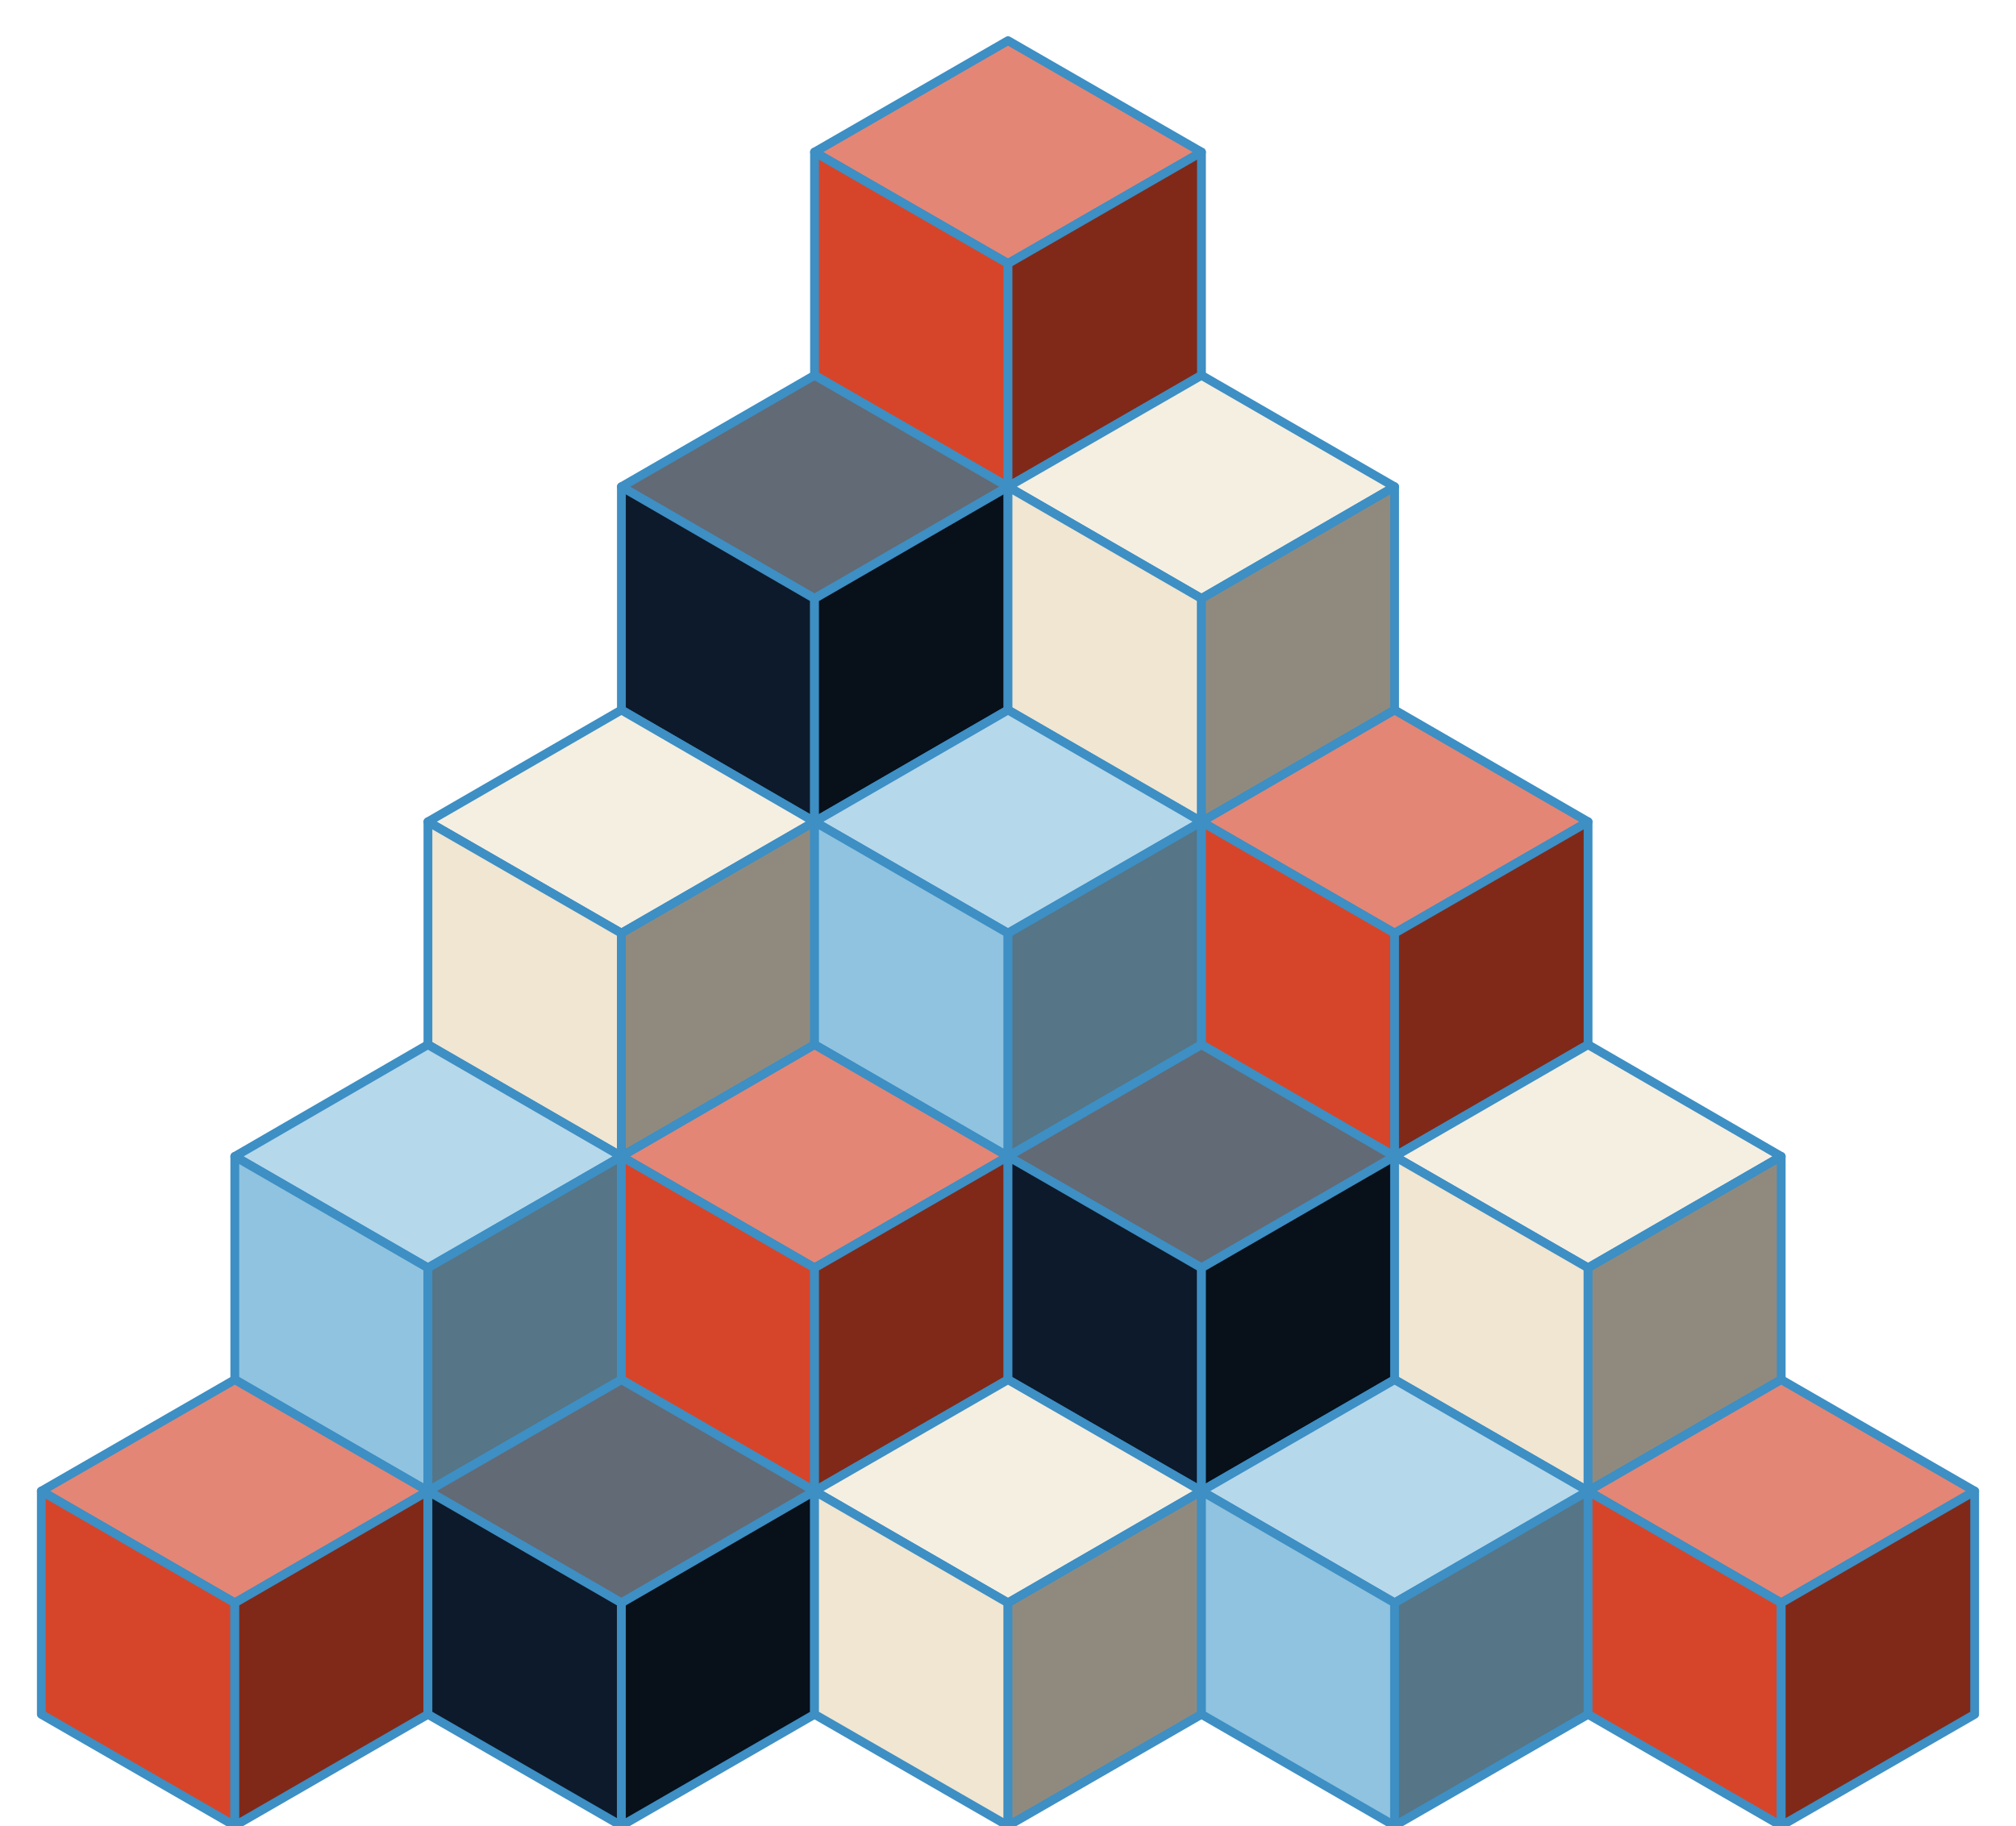
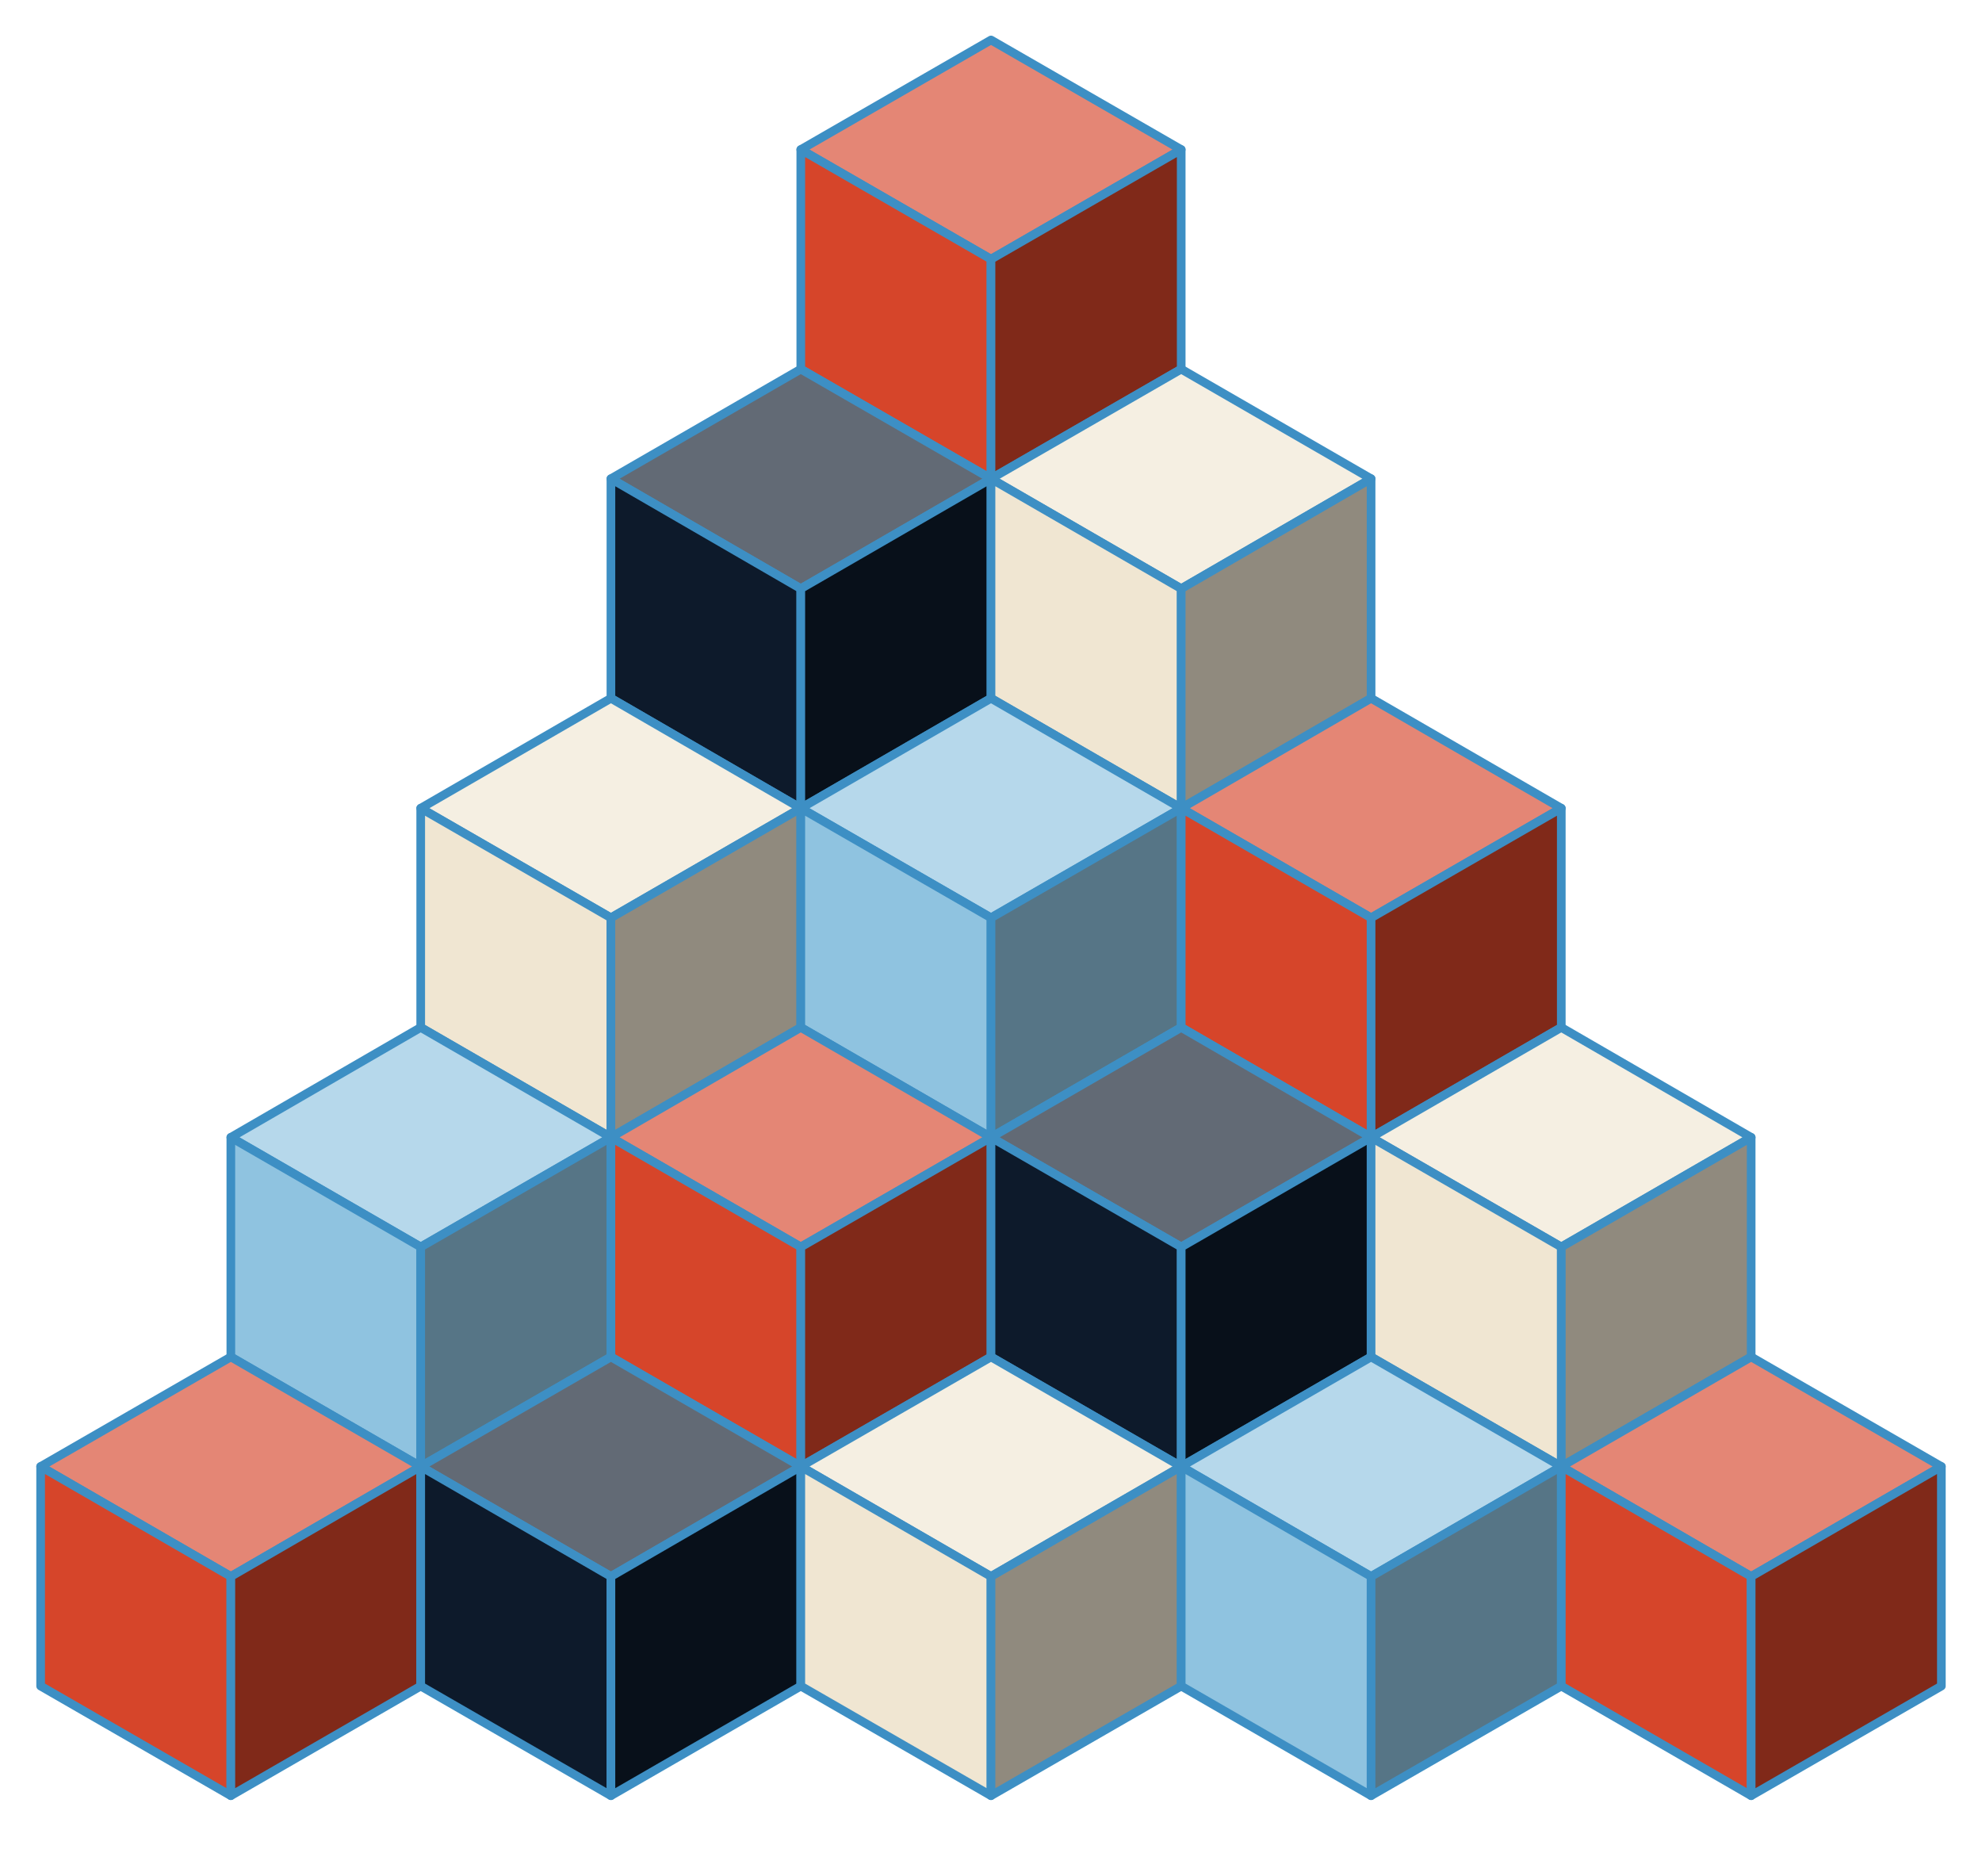
- <svg xmlns="http://www.w3.org/2000/svg" width="595" height="539" viewBox="502.7 345.5 594.6 539">
+ <svg xmlns="http://www.w3.org/2000/svg" width="595" height="563" viewBox="502.7 345.5 594.6 563.0">
  <defs>
    <filter id="grana">
      <feTurbulence type="fractalNoise" baseFrequency=".9" numOctaves="2" />
      <feColorMatrix values="0 0 0 0 0 0 0 0 0 0 0 0 0 0 0 0 0 0 .55 0" />
    </filter>
  </defs>
  <svg x="0" y="342" width="1600" height="558" viewBox="0 0 1600 558" overflow="hidden">
    <polygon points="800.0,15.5 857.1,48.4 800.0,81.3 742.9,48.4" fill="#e48675" stroke="#3d8fc4" stroke-width="2.6" stroke-linejoin="round" />
    <polygon points="742.9,48.4 800.0,81.3 800.0,147.2 742.9,114.3" fill="#d6452a" stroke="#3d8fc4" stroke-width="2.6" stroke-linejoin="round" />
    <polygon points="800.0,81.3 857.1,48.4 857.1,114.3 800.0,147.2" fill="#802919" stroke="#3d8fc4" stroke-width="2.6" stroke-linejoin="round" />
    <polygon points="742.9,114.3 800.0,147.2 742.9,180.2 685.9,147.2" fill="#626a75" stroke="#3d8fc4" stroke-width="2.6" stroke-linejoin="round" />
    <polygon points="685.9,147.2 742.9,180.2 742.9,246.1 685.9,213.1" fill="#0d1a2b" stroke="#3d8fc4" stroke-width="2.6" stroke-linejoin="round" />
    <polygon points="742.9,180.2 800.0,147.2 800.0,213.1 742.9,246.1" fill="#08101a" stroke="#3d8fc4" stroke-width="2.6" stroke-linejoin="round" />
    <polygon points="857.1,114.3 914.1,147.2 857.1,180.2 800.0,147.2" fill="#f5efe2" stroke="#3d8fc4" stroke-width="2.6" stroke-linejoin="round" />
    <polygon points="800.0,147.2 857.1,180.2 857.1,246.1 800.0,213.1" fill="#f0e6d2" stroke="#3d8fc4" stroke-width="2.6" stroke-linejoin="round" />
    <polygon points="857.1,180.2 914.1,147.2 914.1,213.1 857.1,246.1" fill="#908a7e" stroke="#3d8fc4" stroke-width="2.6" stroke-linejoin="round" />
    <polygon points="685.9,213.1 742.9,246.1 685.9,279.0 628.8,246.1" fill="#f5efe2" stroke="#3d8fc4" stroke-width="2.6" stroke-linejoin="round" />
    <polygon points="628.8,246.1 685.9,279.0 685.9,344.9 628.8,311.9" fill="#f0e6d2" stroke="#3d8fc4" stroke-width="2.6" stroke-linejoin="round" />
    <polygon points="685.9,279.0 742.9,246.1 742.9,311.9 685.9,344.9" fill="#908a7e" stroke="#3d8fc4" stroke-width="2.6" stroke-linejoin="round" />
    <polygon points="800.0,213.1 857.1,246.1 800.0,279.0 742.9,246.1" fill="#b6d8eb" stroke="#3d8fc4" stroke-width="2.6" stroke-linejoin="round" />
    <polygon points="742.9,246.1 800.0,279.0 800.0,344.9 742.9,311.9" fill="#8fc3e0" stroke="#3d8fc4" stroke-width="2.6" stroke-linejoin="round" />
    <polygon points="800.0,279.0 857.1,246.1 857.1,311.9 800.0,344.9" fill="#567586" stroke="#3d8fc4" stroke-width="2.6" stroke-linejoin="round" />
    <polygon points="914.1,213.1 971.2,246.1 914.1,279.0 857.1,246.1" fill="#e48675" stroke="#3d8fc4" stroke-width="2.6" stroke-linejoin="round" />
    <polygon points="857.1,246.1 914.1,279.0 914.1,344.9 857.1,311.9" fill="#d6452a" stroke="#3d8fc4" stroke-width="2.6" stroke-linejoin="round" />
    <polygon points="914.1,279.0 971.2,246.1 971.2,311.9 914.1,344.9" fill="#802919" stroke="#3d8fc4" stroke-width="2.6" stroke-linejoin="round" />
    <polygon points="628.8,311.9 685.9,344.9 628.8,377.8 571.8,344.9" fill="#b6d8eb" stroke="#3d8fc4" stroke-width="2.6" stroke-linejoin="round" />
    <polygon points="571.8,344.9 628.8,377.8 628.8,443.7 571.8,410.8" fill="#8fc3e0" stroke="#3d8fc4" stroke-width="2.6" stroke-linejoin="round" />
    <polygon points="628.8,377.8 685.9,344.9 685.9,410.8 628.8,443.7" fill="#567586" stroke="#3d8fc4" stroke-width="2.6" stroke-linejoin="round" />
    <polygon points="742.9,311.9 800.0,344.9 742.9,377.8 685.9,344.9" fill="#e48675" stroke="#3d8fc4" stroke-width="2.6" stroke-linejoin="round" />
    <polygon points="685.9,344.9 742.9,377.8 742.9,443.7 685.9,410.8" fill="#d6452a" stroke="#3d8fc4" stroke-width="2.6" stroke-linejoin="round" />
    <polygon points="742.9,377.8 800.0,344.9 800.0,410.8 742.9,443.7" fill="#802919" stroke="#3d8fc4" stroke-width="2.6" stroke-linejoin="round" />
    <polygon points="857.1,311.9 914.1,344.9 857.1,377.8 800.0,344.9" fill="#626a75" stroke="#3d8fc4" stroke-width="2.6" stroke-linejoin="round" />
    <polygon points="800.0,344.9 857.1,377.8 857.1,443.7 800.0,410.8" fill="#0d1a2b" stroke="#3d8fc4" stroke-width="2.6" stroke-linejoin="round" />
    <polygon points="857.1,377.8 914.1,344.9 914.1,410.8 857.1,443.7" fill="#08101a" stroke="#3d8fc4" stroke-width="2.6" stroke-linejoin="round" />
    <polygon points="971.2,311.9 1028.2,344.9 971.2,377.8 914.1,344.9" fill="#f5efe2" stroke="#3d8fc4" stroke-width="2.6" stroke-linejoin="round" />
    <polygon points="914.1,344.9 971.2,377.8 971.2,443.7 914.1,410.8" fill="#f0e6d2" stroke="#3d8fc4" stroke-width="2.6" stroke-linejoin="round" />
    <polygon points="971.2,377.8 1028.2,344.9 1028.2,410.8 971.2,443.7" fill="#908a7e" stroke="#3d8fc4" stroke-width="2.6" stroke-linejoin="round" />
    <polygon points="571.8,410.8 628.8,443.7 571.8,476.7 514.7,443.7" fill="#e48675" stroke="#3d8fc4" stroke-width="2.6" stroke-linejoin="round" />
    <polygon points="514.7,443.7 571.8,476.7 571.8,542.5 514.7,509.6" fill="#d6452a" stroke="#3d8fc4" stroke-width="2.6" stroke-linejoin="round" />
    <polygon points="571.8,476.7 628.8,443.7 628.8,509.6 571.8,542.5" fill="#802919" stroke="#3d8fc4" stroke-width="2.6" stroke-linejoin="round" />
    <polygon points="685.9,410.8 742.9,443.7 685.9,476.7 628.8,443.7" fill="#626a75" stroke="#3d8fc4" stroke-width="2.6" stroke-linejoin="round" />
    <polygon points="628.8,443.7 685.9,476.7 685.9,542.5 628.8,509.6" fill="#0d1a2b" stroke="#3d8fc4" stroke-width="2.6" stroke-linejoin="round" />
    <polygon points="685.9,476.7 742.9,443.7 742.9,509.6 685.9,542.5" fill="#08101a" stroke="#3d8fc4" stroke-width="2.6" stroke-linejoin="round" />
    <polygon points="800.0,410.8 857.1,443.7 800.0,476.7 742.9,443.7" fill="#f5efe2" stroke="#3d8fc4" stroke-width="2.6" stroke-linejoin="round" />
    <polygon points="742.9,443.7 800.0,476.7 800.0,542.5 742.9,509.6" fill="#f0e6d2" stroke="#3d8fc4" stroke-width="2.6" stroke-linejoin="round" />
    <polygon points="800.0,476.7 857.1,443.7 857.1,509.6 800.0,542.5" fill="#908a7e" stroke="#3d8fc4" stroke-width="2.6" stroke-linejoin="round" />
    <polygon points="914.1,410.8 971.2,443.7 914.1,476.7 857.1,443.7" fill="#b6d8eb" stroke="#3d8fc4" stroke-width="2.6" stroke-linejoin="round" />
    <polygon points="857.1,443.7 914.1,476.7 914.1,542.5 857.1,509.6" fill="#8fc3e0" stroke="#3d8fc4" stroke-width="2.6" stroke-linejoin="round" />
    <polygon points="914.1,476.7 971.2,443.7 971.2,509.6 914.1,542.5" fill="#567586" stroke="#3d8fc4" stroke-width="2.6" stroke-linejoin="round" />
    <polygon points="1028.2,410.8 1085.3,443.7 1028.2,476.7 971.2,443.7" fill="#e48675" stroke="#3d8fc4" stroke-width="2.6" stroke-linejoin="round" />
    <polygon points="971.2,443.7 1028.2,476.7 1028.2,542.5 971.2,509.6" fill="#d6452a" stroke="#3d8fc4" stroke-width="2.6" stroke-linejoin="round" />
    <polygon points="1028.2,476.7 1085.3,443.7 1085.3,509.6 1028.2,542.5" fill="#802919" stroke="#3d8fc4" stroke-width="2.6" stroke-linejoin="round" />
  </svg>
</svg>
